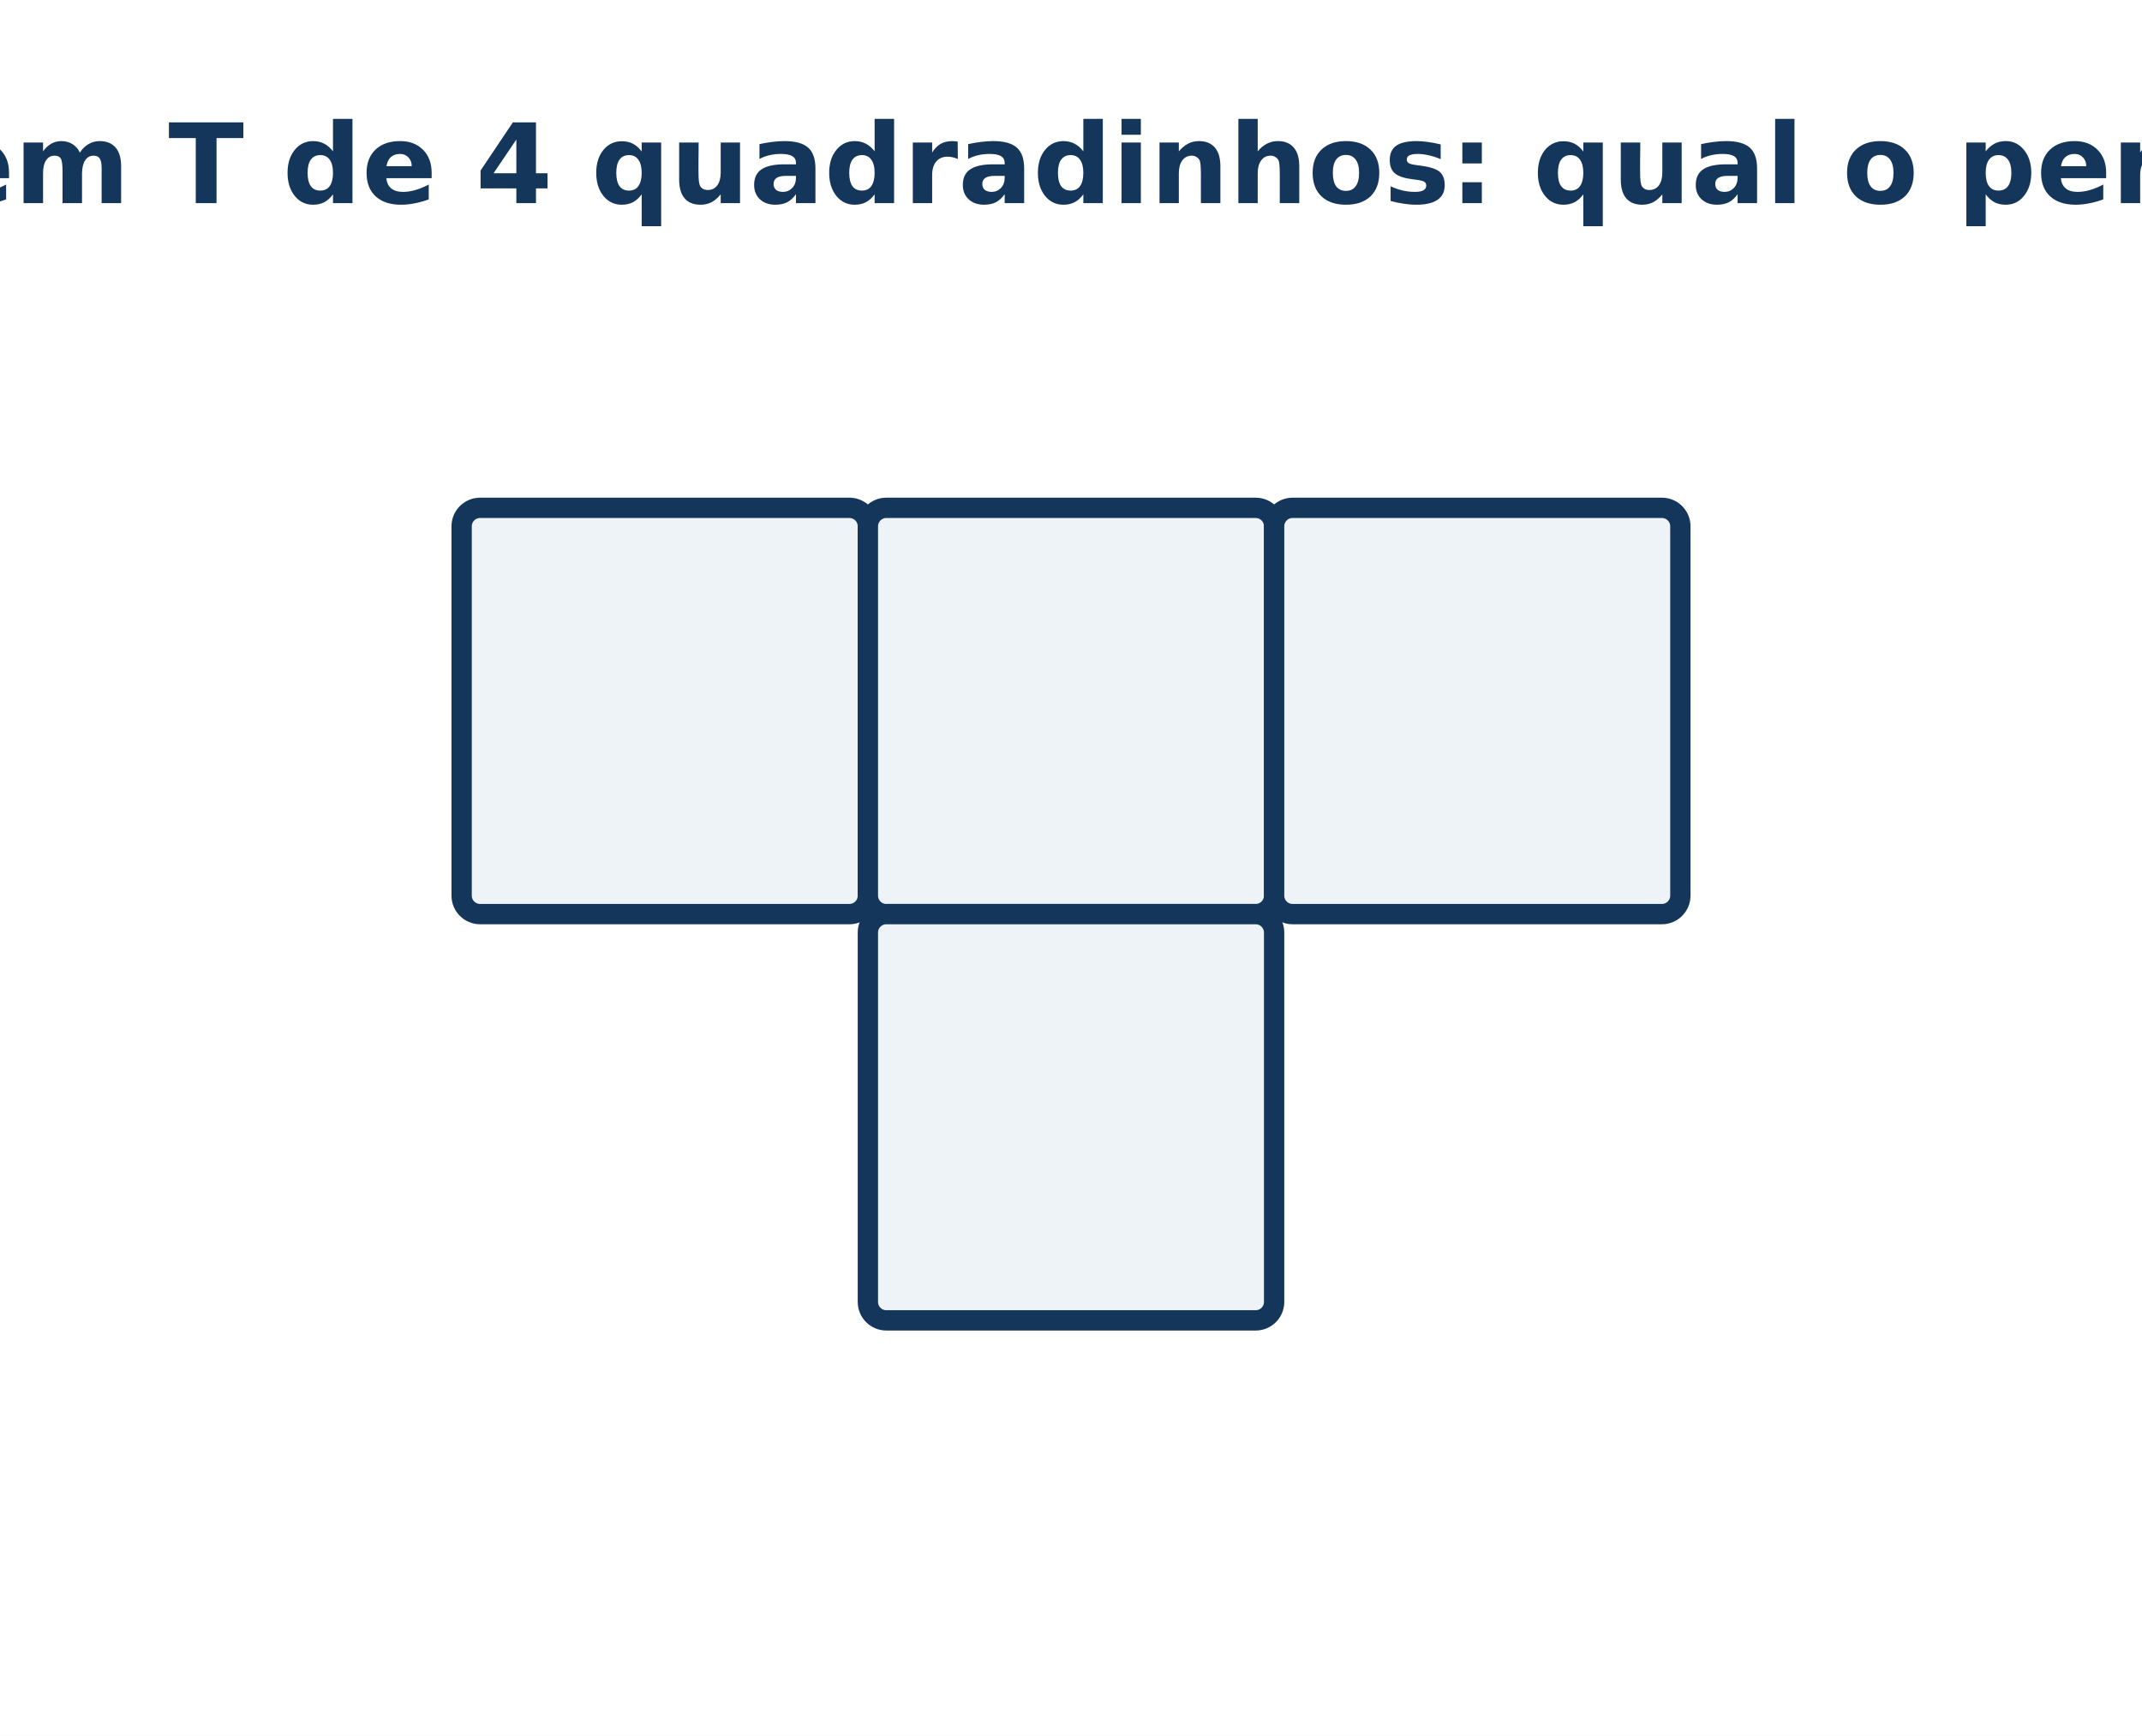
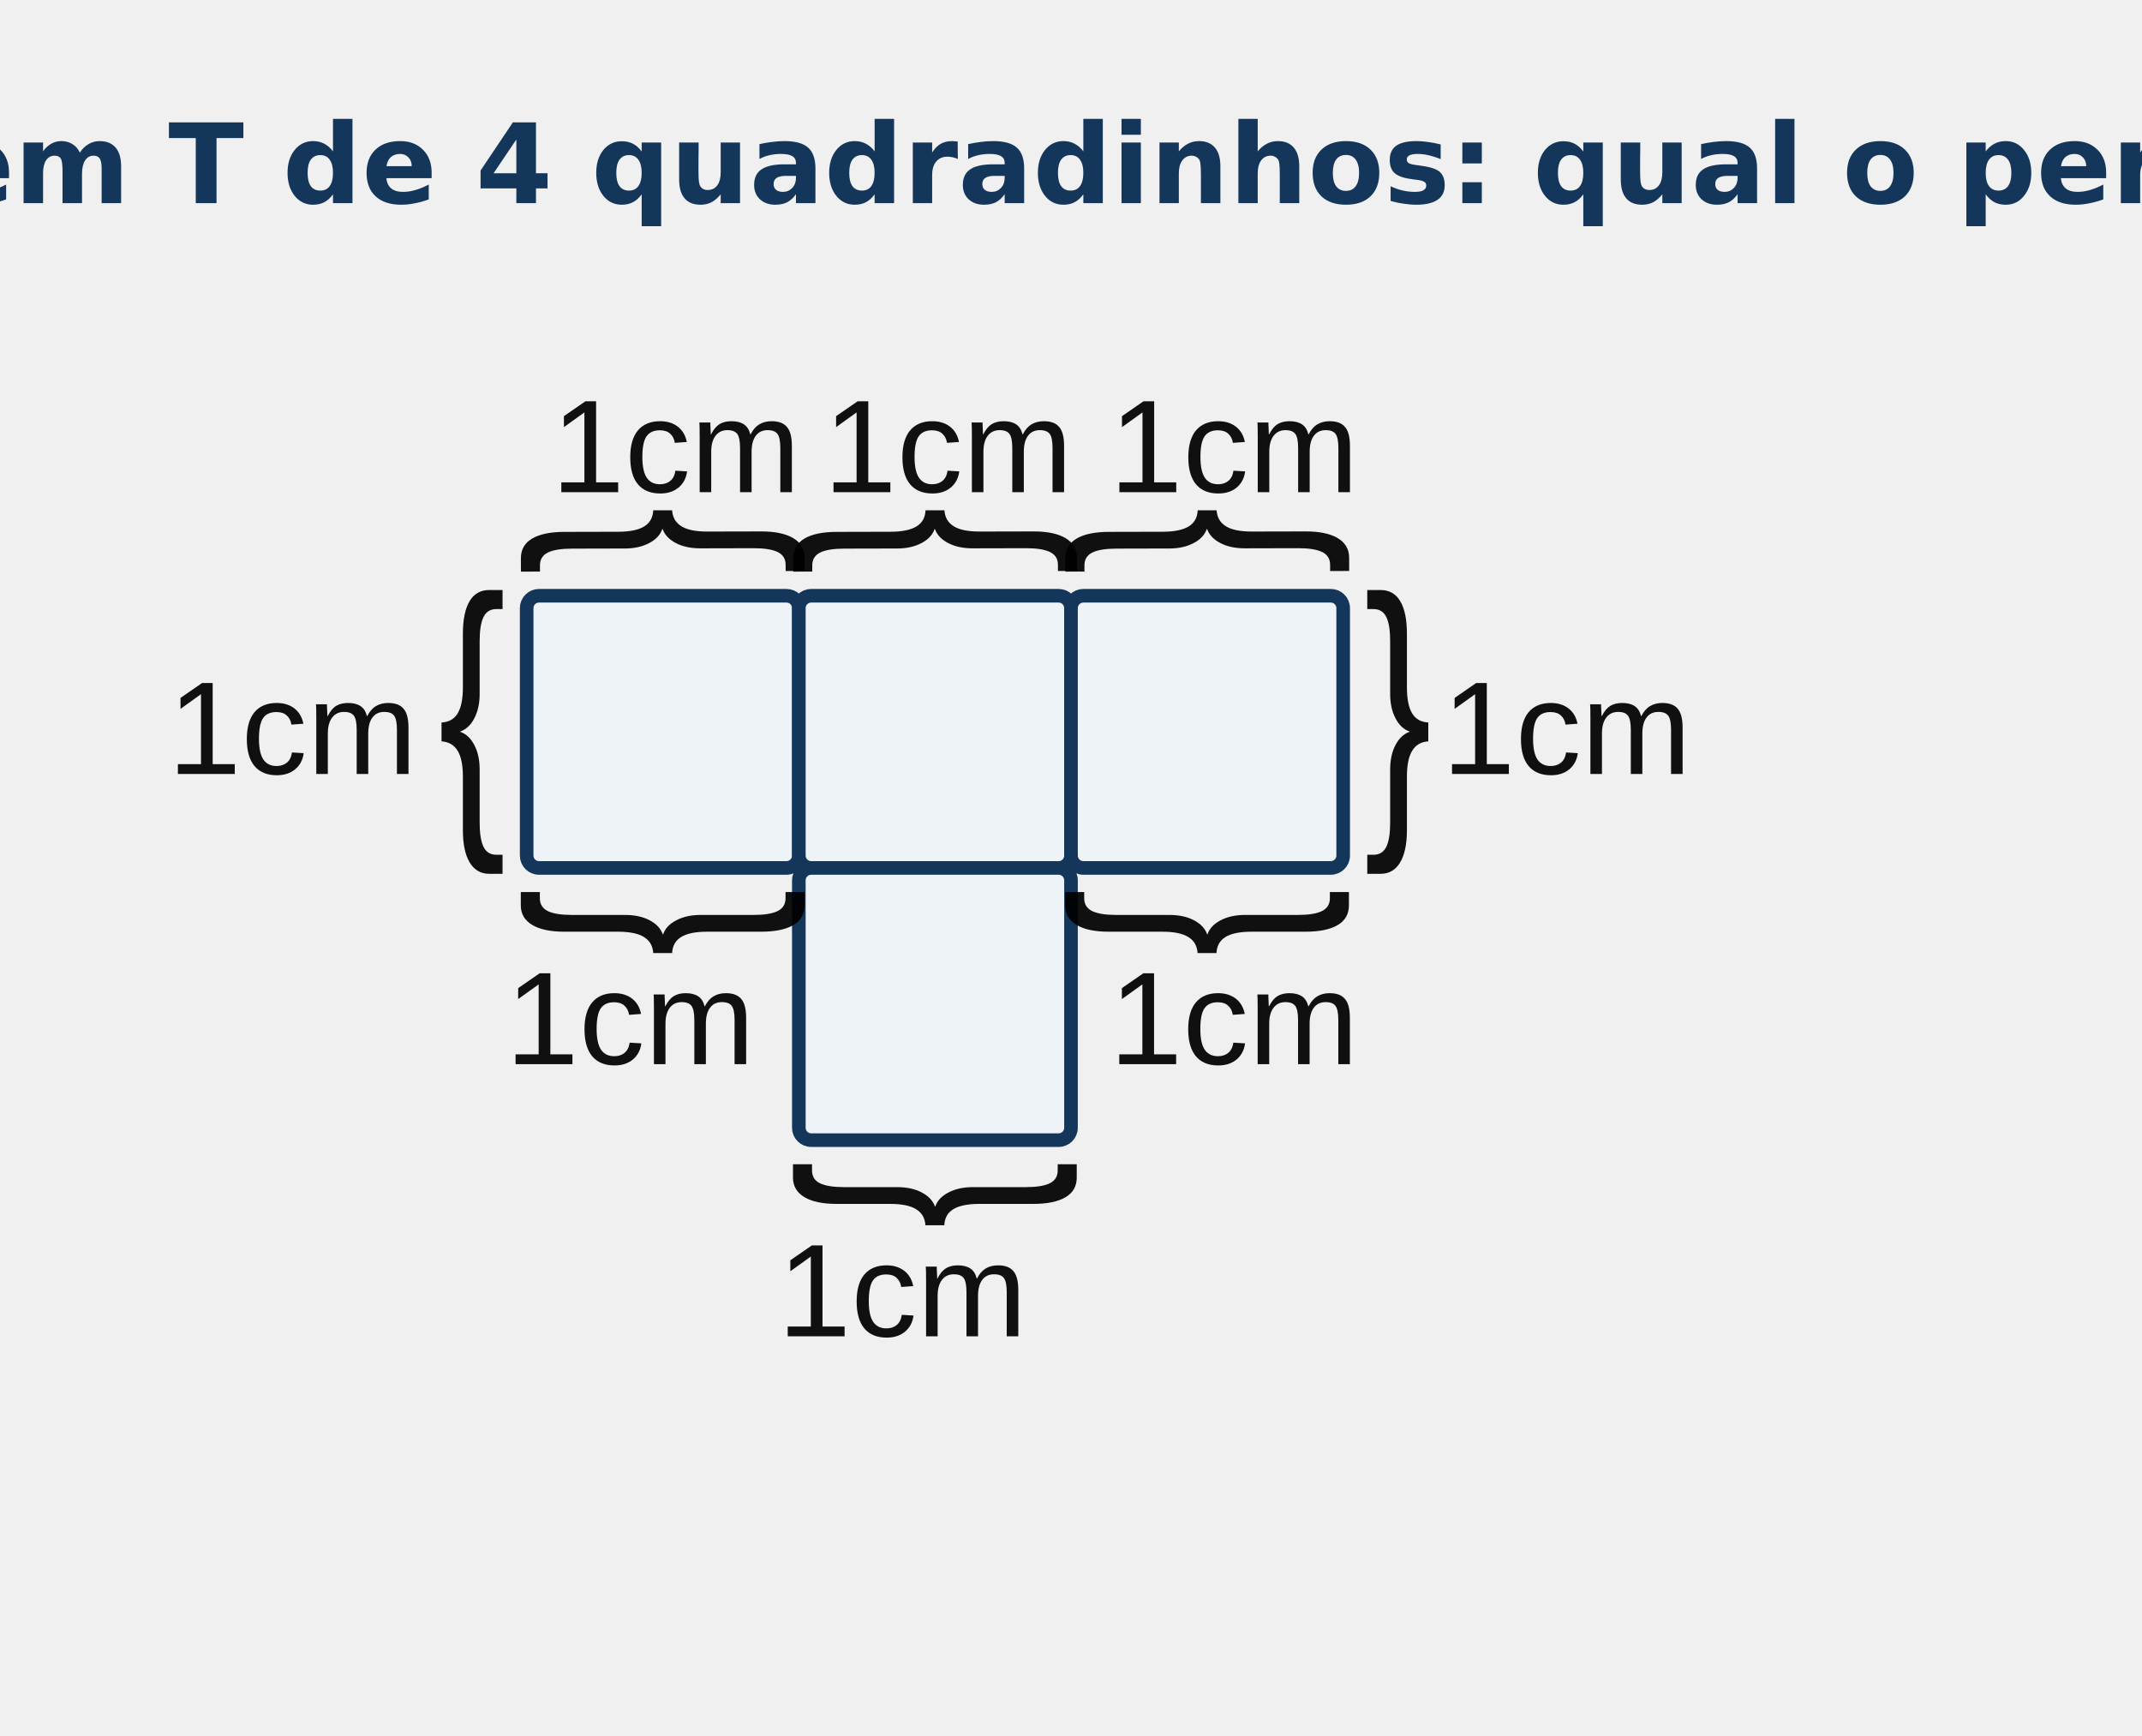
- <svg xmlns="http://www.w3.org/2000/svg" viewBox="0 0 232 188">
-   <rect width="232" height="188" fill="white" />
-   <text x="116.0" y="22" font-family="DejaVu Sans" font-size="12" font-weight="bold" fill="#14365A" text-anchor="middle">Figura em T de 4 quadradinhos: qual o perimetro?</text>
-   <rect x="50.0" y="55" width="44" height="44" rx="2" fill="#EEF3F8" stroke="#14365A" stroke-width="2.2" />
-   <rect x="94.0" y="55" width="44" height="44" rx="2" fill="#EEF3F8" stroke="#14365A" stroke-width="2.2" />
-   <rect x="138.0" y="55" width="44" height="44" rx="2" fill="#EEF3F8" stroke="#14365A" stroke-width="2.2" />
-   <rect x="94.0" y="99" width="44" height="44" rx="2" fill="#EEF3F8" stroke="#14365A" stroke-width="2.2" />
+ <svg xmlns="http://www.w3.org/2000/svg" viewBox="0 0 232 188" version="1.1" id="svg5">
+   <defs id="defs5" />
+   <text x="116.0" y="22" font-family="DejaVu Sans" font-size="12" font-weight="bold" fill="#14365A" text-anchor="middle" id="text1">Figura em T de 4 quadradinhos: qual o perimetro?</text>
+   <rect x="57.043" y="64.521" width="29.479" height="29.479" rx="1.34" fill="#eef3f8" stroke="#14365a" stroke-width="1.474" id="rect2" />
+   <rect x="86.521" y="64.521" width="29.479" height="29.479" rx="1.34" fill="#eef3f8" stroke="#14365a" stroke-width="1.474" id="rect3" />
+   <rect x="116" y="64.521" width="29.479" height="29.479" rx="1.34" fill="#eef3f8" stroke="#14365a" stroke-width="1.474" id="rect4" />
+   <rect x="86.521" y="94" width="29.479" height="29.479" rx="1.34" fill="#eef3f8" stroke="#14365a" stroke-width="1.474" id="rect5" />
+   <text xml:space="preserve" style="font-size:26.978px;font-family:Arial, Helvetica, sans-serif;-inkscape-font-specification:'Arial, Helvetica, sans-serif';text-align:start;letter-spacing:0px;writing-mode:lr-tb;direction:ltr;text-anchor:start;opacity:0.933;fill:#000000;stroke:none;stroke-width:2.549;stroke-linecap:round;stroke-linejoin:round;stroke-dasharray:none;stroke-dashoffset:0.2;stroke-opacity:1" x="58.012" y="71.815" id="text5" transform="scale(0.8179767,1.222529)">
+     <tspan id="tspan5" x="58.012" y="71.815" style="stroke:none;stroke-width:2.549;stroke-dasharray:none;stroke-opacity:1">{</tspan>
+   </text>
+   <text xml:space="preserve" style="font-size:14.293px;font-family:Arial, Helvetica, sans-serif;-inkscape-font-specification:'Arial, Helvetica, sans-serif';text-align:start;letter-spacing:0px;writing-mode:lr-tb;direction:ltr;text-anchor:start;opacity:0.933;fill:#000000;stroke-width:2.345;stroke-linecap:round;stroke-linejoin:round;stroke-dashoffset:0.2" x="18.174" y="83.823" id="text6">
+     <tspan id="tspan6" x="18.174" y="83.823" style="stroke-width:2.345">1cm</tspan>
+   </text>
+   <text xml:space="preserve" style="font-size:26.978px;font-family:Arial, Helvetica, sans-serif;-inkscape-font-specification:'Arial, Helvetica, sans-serif';text-align:start;letter-spacing:0px;writing-mode:lr-tb;direction:ltr;text-anchor:start;opacity:0.933;fill:#000000;stroke:none;stroke-width:2.549;stroke-linecap:round;stroke-linejoin:round;stroke-dasharray:none;stroke-dashoffset:0.2;stroke-opacity:1" x="-189.576" y="71.815" id="text5-7" transform="scale(-0.8179767,1.222529)">
+     <tspan id="tspan5-0" x="-189.576" y="71.815" style="stroke:none;stroke-width:2.549;stroke-dasharray:none;stroke-opacity:1">{</tspan>
+   </text>
+   <text xml:space="preserve" style="font-size:26.978px;font-family:Arial, Helvetica, sans-serif;-inkscape-font-specification:'Arial, Helvetica, sans-serif';text-align:start;letter-spacing:0px;writing-mode:lr-tb;direction:ltr;text-anchor:start;opacity:0.933;fill:#000000;stroke:none;stroke-width:2.549;stroke-linecap:round;stroke-linejoin:round;stroke-dasharray:none;stroke-dashoffset:0.2;stroke-opacity:1" x="-126.642" y="-99.96" id="text5-7-6" transform="matrix(0,-0.8179767,-1.222529,0,0,0)">
+     <tspan id="tspan5-0-0" x="-126.642" y="-99.96" style="stroke:none;stroke-width:2.549;stroke-dasharray:none;stroke-opacity:1">{</tspan>
+   </text>
+   <text xml:space="preserve" style="font-size:26.978px;font-family:Arial, Helvetica, sans-serif;-inkscape-font-specification:'Arial, Helvetica, sans-serif';text-align:start;letter-spacing:0px;writing-mode:lr-tb;direction:ltr;text-anchor:start;opacity:0.933;fill:#000000;stroke:none;stroke-width:2.549;stroke-linecap:round;stroke-linejoin:round;stroke-dasharray:none;stroke-dashoffset:0.2;stroke-opacity:1" x="-162.68" y="-75.847" id="text5-7-6-6" transform="matrix(0,-0.8179767,-1.222529,0,0,0)">
+     <tspan id="tspan5-0-0-2" x="-162.68" y="-75.847" style="stroke:none;stroke-width:2.549;stroke-dasharray:none;stroke-opacity:1">{</tspan>
+   </text>
+   <text xml:space="preserve" style="font-size:26.978px;font-family:Arial, Helvetica, sans-serif;-inkscape-font-specification:'Arial, Helvetica, sans-serif';text-align:start;letter-spacing:0px;writing-mode:lr-tb;direction:ltr;text-anchor:start;opacity:0.933;fill:#000000;stroke:none;stroke-width:2.549;stroke-linecap:round;stroke-linejoin:round;stroke-dasharray:none;stroke-dashoffset:0.2;stroke-opacity:1" x="-126.642" y="-51.734" id="text5-7-6-61" transform="matrix(0,-0.8179767,-1.222529,0,0,0)">
+     <tspan id="tspan5-0-0-8" x="-126.642" y="-51.734" style="stroke:none;stroke-width:2.549;stroke-dasharray:none;stroke-opacity:1">{</tspan>
+   </text>
+   <text xml:space="preserve" style="font-size:26.978px;font-family:Arial, Helvetica, sans-serif;-inkscape-font-specification:'Arial, Helvetica, sans-serif';text-align:start;letter-spacing:0px;writing-mode:lr-tb;direction:ltr;text-anchor:start;opacity:0.933;fill:#000000;stroke:none;stroke-width:2.549;stroke-linecap:round;stroke-linejoin:round;stroke-dasharray:none;stroke-dashoffset:0.2;stroke-opacity:1" x="67.313" y="65.582" id="text5-7-6-7" transform="matrix(0.00187741,0.8179745,1.222525,-0.00280594,0,0)">
+     <tspan id="tspan5-0-0-9" x="67.313" y="65.582" style="stroke:none;stroke-width:2.549;stroke-dasharray:none;stroke-opacity:1">{</tspan>
+   </text>
+   <text xml:space="preserve" style="font-size:26.978px;font-family:Arial, Helvetica, sans-serif;-inkscape-font-specification:'Arial, Helvetica, sans-serif';text-align:start;letter-spacing:0px;writing-mode:lr-tb;direction:ltr;text-anchor:start;opacity:0.933;fill:#000000;stroke:none;stroke-width:2.549;stroke-linecap:round;stroke-linejoin:round;stroke-dasharray:none;stroke-dashoffset:0.2;stroke-opacity:1" x="67.396" y="89.706" id="text5-7-6-7-2" transform="matrix(0.00187741,0.8179745,1.222525,-0.00280594,0,0)">
+     <tspan id="tspan5-0-0-9-0" x="67.396" y="89.706" style="stroke:none;stroke-width:2.549;stroke-dasharray:none;stroke-opacity:1">{</tspan>
+   </text>
+   <text xml:space="preserve" style="font-size:26.978px;font-family:Arial, Helvetica, sans-serif;-inkscape-font-specification:'Arial, Helvetica, sans-serif';text-align:start;letter-spacing:0px;writing-mode:lr-tb;direction:ltr;text-anchor:start;opacity:0.933;fill:#000000;stroke:none;stroke-width:2.549;stroke-linecap:round;stroke-linejoin:round;stroke-dasharray:none;stroke-dashoffset:0.2;stroke-opacity:1" x="67.478" y="113.819" id="text5-7-6-7-23" transform="matrix(0.00187741,0.8179745,1.222525,-0.00280594,0,0)">
+     <tspan id="tspan5-0-0-9-7" x="67.478" y="113.819" style="stroke:none;stroke-width:2.549;stroke-dasharray:none;stroke-opacity:1">{</tspan>
+   </text>
+   <text xml:space="preserve" style="font-size:14.293px;font-family:Arial, Helvetica, sans-serif;-inkscape-font-specification:'Arial, Helvetica, sans-serif';text-align:start;letter-spacing:0px;writing-mode:lr-tb;direction:ltr;text-anchor:start;opacity:0.933;fill:#000000;stroke-width:2.345;stroke-linecap:round;stroke-linejoin:round;stroke-dashoffset:0.2" x="156.174" y="83.823" id="text6-9">
+     <tspan id="tspan6-3" x="156.174" y="83.823" style="stroke-width:2.345">1cm</tspan>
+   </text>
+   <text xml:space="preserve" style="font-size:14.293px;font-family:Arial, Helvetica, sans-serif;-inkscape-font-specification:'Arial, Helvetica, sans-serif';text-align:start;letter-spacing:0px;writing-mode:lr-tb;direction:ltr;text-anchor:start;opacity:0.933;fill:#000000;stroke-width:2.345;stroke-linecap:round;stroke-linejoin:round;stroke-dashoffset:0.2" x="59.704" y="53.307" id="text6-9-2">
+     <tspan id="tspan6-3-2" x="59.704" y="53.307" style="stroke-width:2.345">1cm</tspan>
+   </text>
+   <text xml:space="preserve" style="font-size:14.293px;font-family:Arial, Helvetica, sans-serif;-inkscape-font-specification:'Arial, Helvetica, sans-serif';text-align:start;letter-spacing:0px;writing-mode:lr-tb;direction:ltr;text-anchor:start;opacity:0.933;fill:#000000;stroke-width:2.345;stroke-linecap:round;stroke-linejoin:round;stroke-dashoffset:0.2" x="89.183" y="53.307" id="text6-9-8">
+     <tspan id="tspan6-3-9" x="89.183" y="53.307" style="stroke-width:2.345">1cm</tspan>
+   </text>
+   <text xml:space="preserve" style="font-size:14.293px;font-family:Arial, Helvetica, sans-serif;-inkscape-font-specification:'Arial, Helvetica, sans-serif';text-align:start;letter-spacing:0px;writing-mode:lr-tb;direction:ltr;text-anchor:start;opacity:0.933;fill:#000000;stroke-width:2.345;stroke-linecap:round;stroke-linejoin:round;stroke-dashoffset:0.2" x="120.15" y="53.307" id="text6-9-7">
+     <tspan id="tspan6-3-3" x="120.15" y="53.307" style="stroke-width:2.345">1cm</tspan>
+   </text>
+   <text xml:space="preserve" style="font-size:14.293px;font-family:Arial, Helvetica, sans-serif;-inkscape-font-specification:'Arial, Helvetica, sans-serif';text-align:start;letter-spacing:0px;writing-mode:lr-tb;direction:ltr;text-anchor:start;opacity:0.933;fill:#000000;stroke-width:2.345;stroke-linecap:round;stroke-linejoin:round;stroke-dashoffset:0.2" x="84.228" y="144.727" id="text6-9-6">
+     <tspan id="tspan6-3-1" x="84.228" y="144.727" style="stroke-width:2.345">1cm</tspan>
+   </text>
+   <text xml:space="preserve" style="font-size:14.293px;font-family:Arial, Helvetica, sans-serif;-inkscape-font-specification:'Arial, Helvetica, sans-serif';text-align:start;letter-spacing:0px;writing-mode:lr-tb;direction:ltr;text-anchor:start;opacity:0.933;fill:#000000;stroke-width:2.345;stroke-linecap:round;stroke-linejoin:round;stroke-dashoffset:0.2" x="120.136" y="115.249" id="text6-9-29">
+     <tspan id="tspan6-3-31" x="120.136" y="115.249" style="stroke-width:2.345">1cm</tspan>
+   </text>
+   <text xml:space="preserve" style="font-size:14.293px;font-family:Arial, Helvetica, sans-serif;-inkscape-font-specification:'Arial, Helvetica, sans-serif';text-align:start;letter-spacing:0px;writing-mode:lr-tb;direction:ltr;text-anchor:start;opacity:0.933;fill:#000000;stroke-width:2.345;stroke-linecap:round;stroke-linejoin:round;stroke-dashoffset:0.2" x="54.749" y="115.249" id="text6-9-9">
+     <tspan id="tspan6-3-4" x="54.749" y="115.249" style="stroke-width:2.345">1cm</tspan>
+   </text>
</svg>
